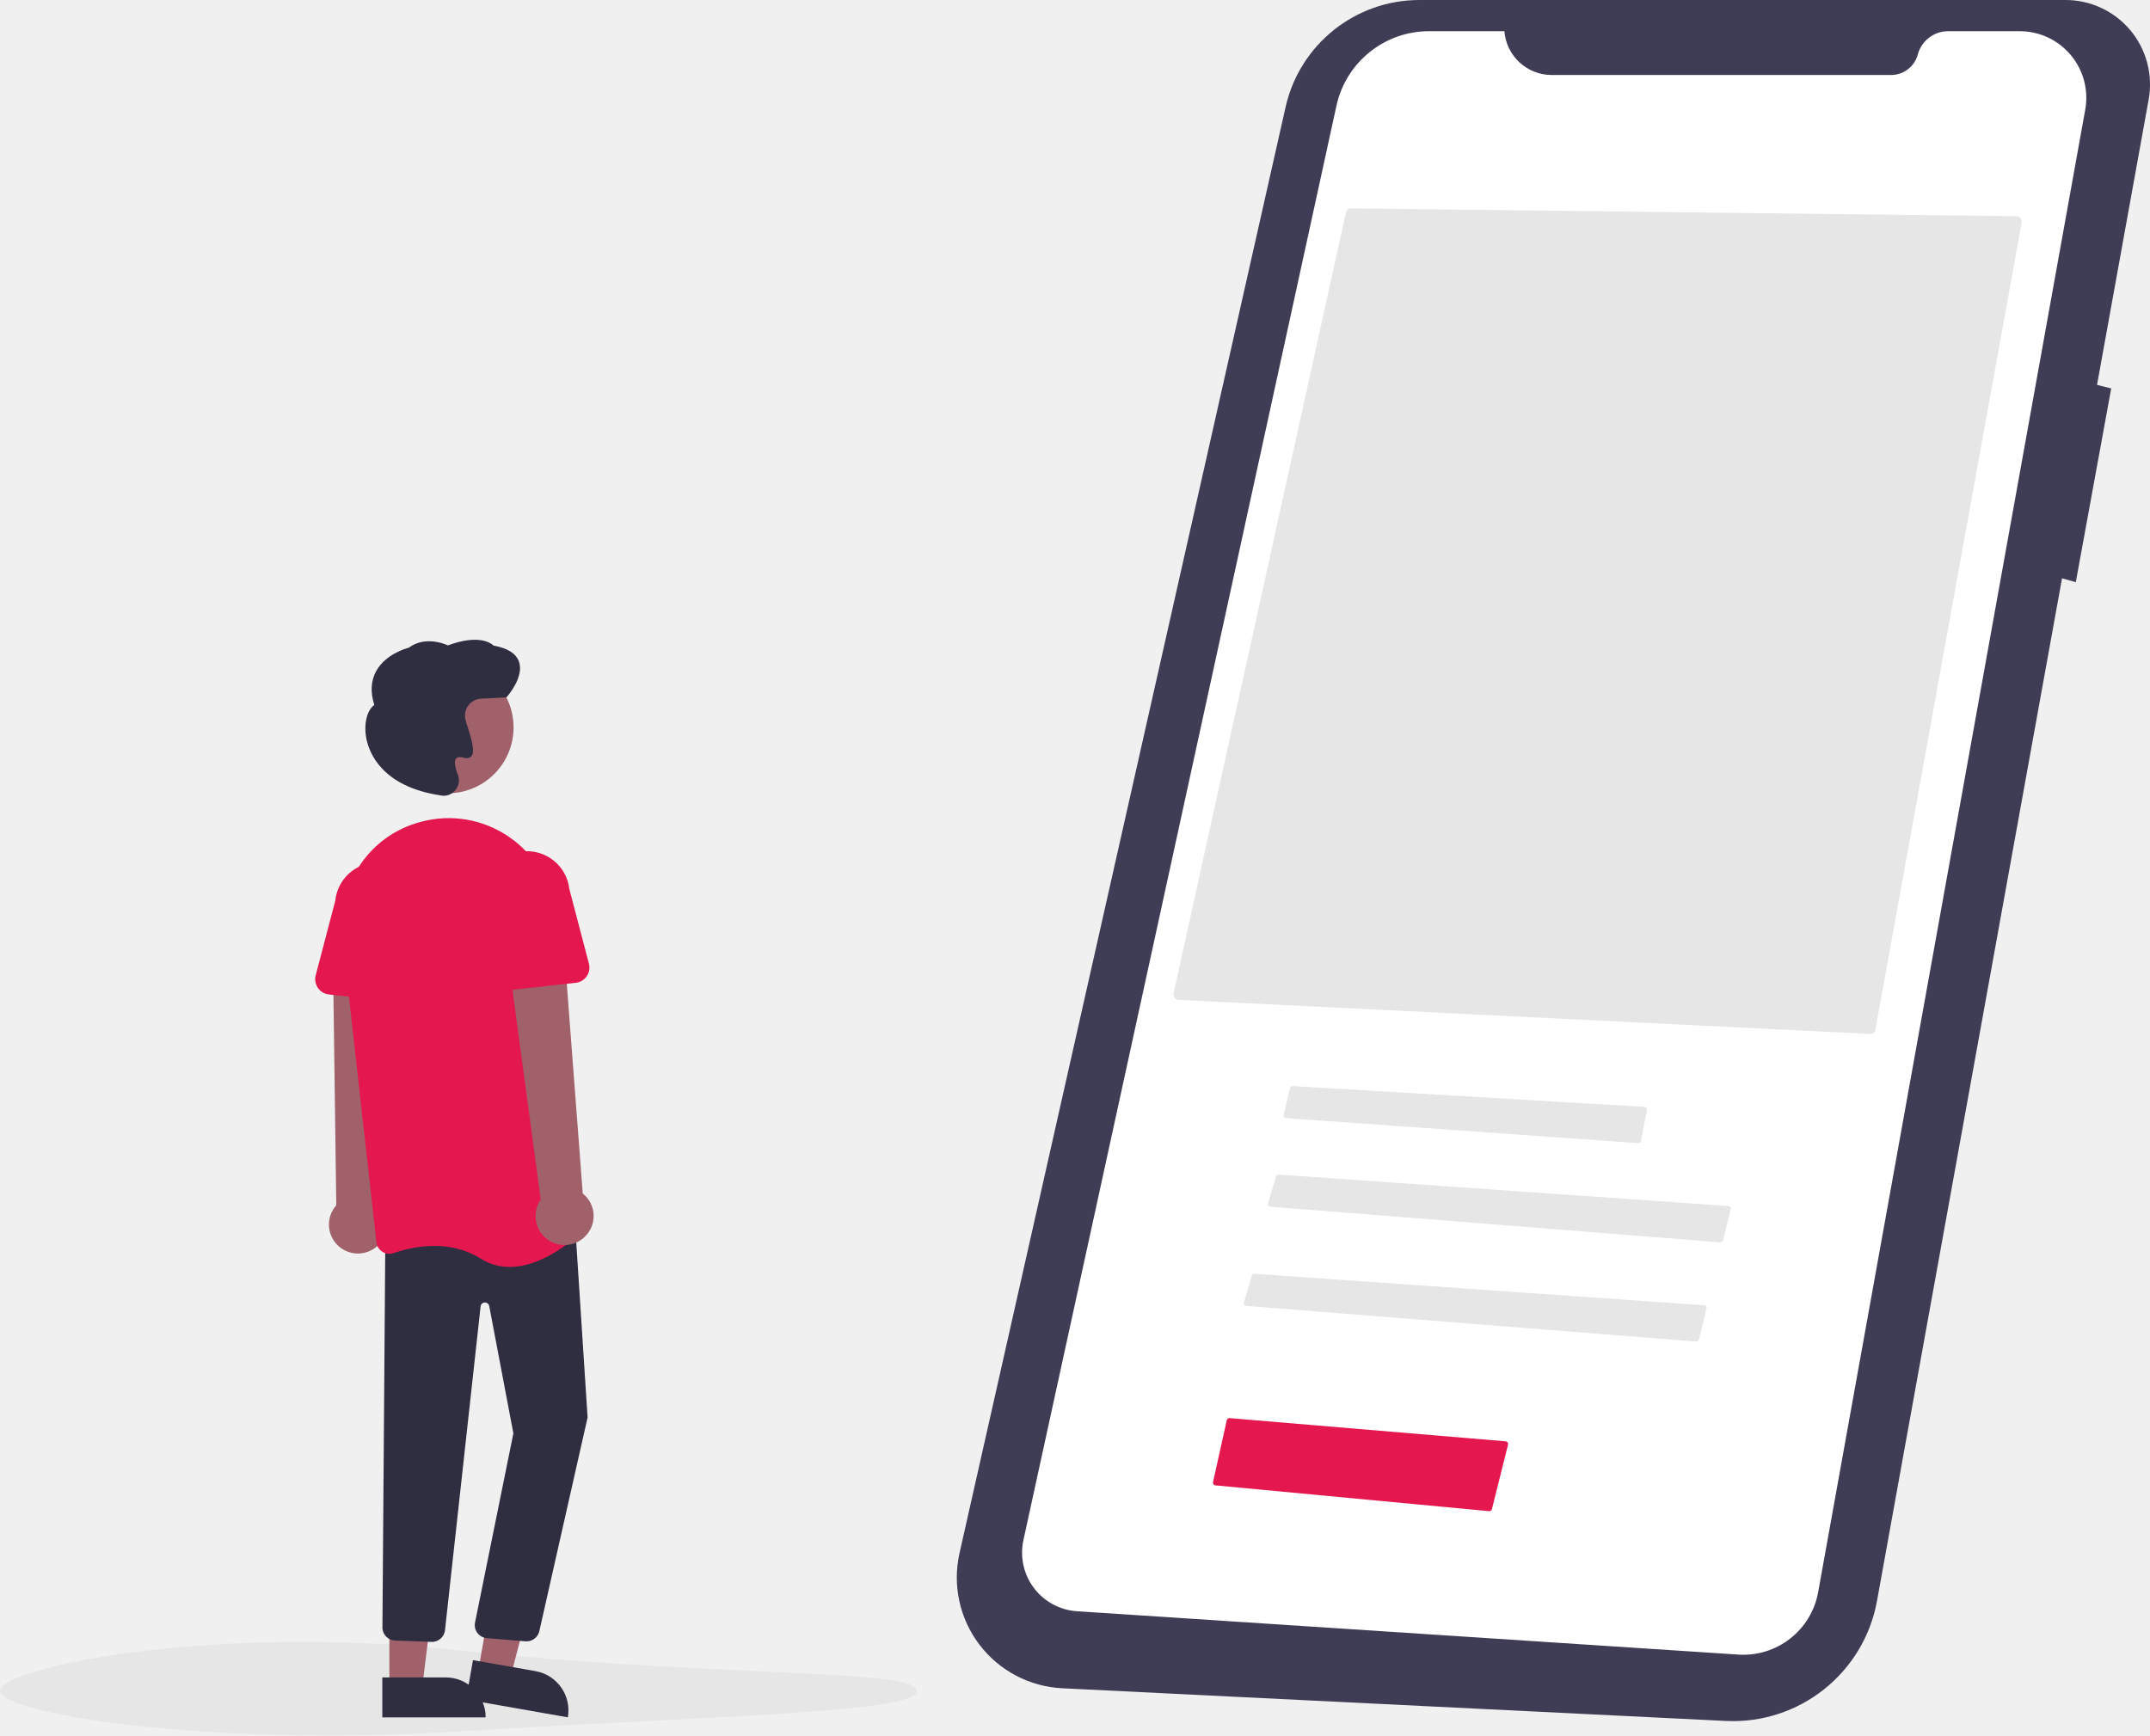
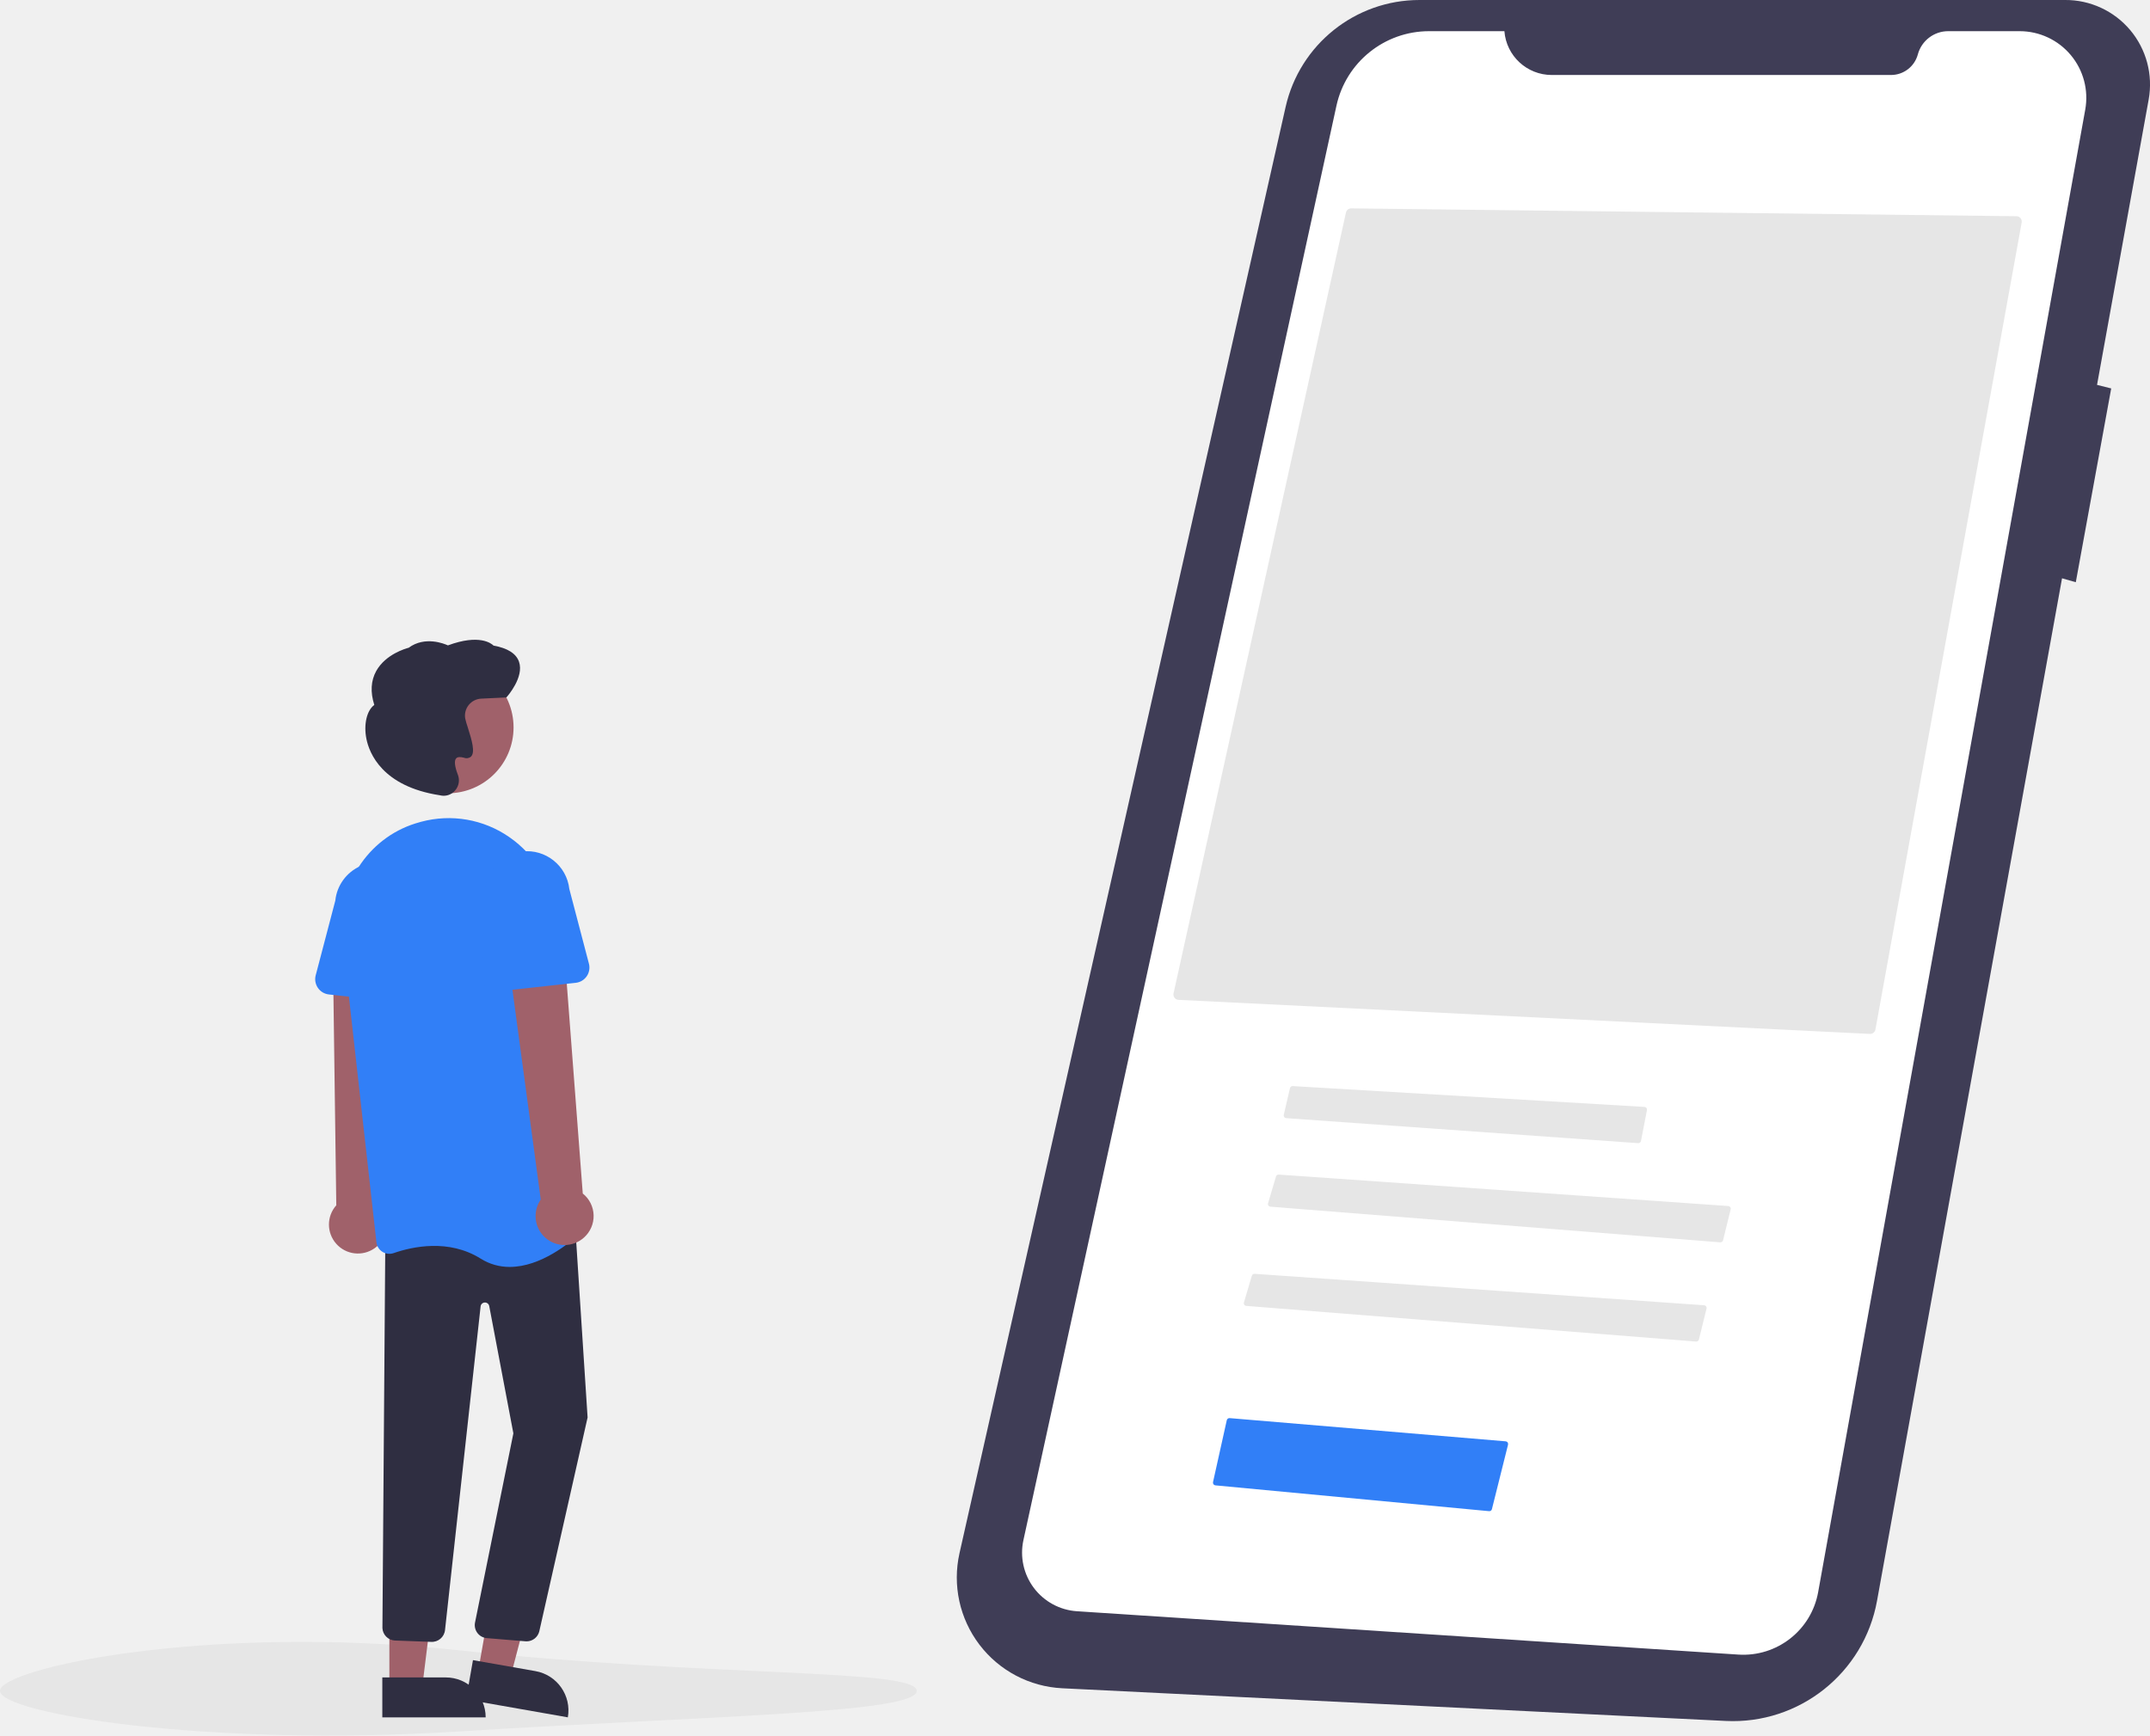
<svg xmlns="http://www.w3.org/2000/svg" width="801.575" height="647.182" viewBox="0 0 801.575 647.182">
  <g id="Group_6" data-name="Group 6" transform="translate(-231.222 -125)">
-     <path id="Path_80-455" data-name="Path 80" d="M1001.142,124.77H760.527a51.15,51.15,0,0,0-49.9,39.9L589.051,703.938a41.34,41.34,0,0,0,38.294,50.382L874.7,766.507a54.615,54.615,0,0,0,56.43-44.828L1000.1,340.412l5.131,1.466,13.2-72.265-5.281-1.32,19.251-106.426a31.493,31.493,0,0,0-31.25-37.1Z" transform="translate(-0.099 0.231)" fill="#3f3d56" />
-     <path id="Path_81-456" data-name="Path 81" d="M792.2,136.395H764.116a35.349,35.349,0,0,0-34.536,27.813l-116.7,534.868A21.9,21.9,0,0,0,632.849,725.6L879.4,741.76a28.367,28.367,0,0,0,29.773-23.277l99.58-552.838a24.846,24.846,0,0,0-24.452-29.25H957.658a11.726,11.726,0,0,0-11.323,8.677h0a10.352,10.352,0,0,1-10,7.661H809.847A17.7,17.7,0,0,1,792.2,136.395Z" transform="translate(-0.099 0.231)" fill="#fff" />
-     <path id="Path_93-457" data-name="Path 93" d="M928.494,510.313a2,2,0,0,0,2.036-1.638l54.523-300.917a2.021,2.021,0,0,0-.417-1.632,1.962,1.962,0,0,0-1.5-.729l-248.059-2.93h-.023a1.988,1.988,0,0,0-1.925,1.562L668.853,495.179a2.021,2.021,0,0,0,.356,1.648,1.964,1.964,0,0,0,1.473.785Z" transform="translate(-0.099 0.231)" fill="#e6e6e6" />
-     <path id="Path_94-458" data-name="Path 94" d="M713.229,529.535a1,1,0,0,0-.973.773l-2.323,9.956a1,1,0,0,0,.9,1.225l131.23,9.327a1.009,1.009,0,0,0,1.053-.807l2.234-11.519a1,1,0,0,0-.922-1.188L713.29,529.537Z" transform="translate(-0.099 0.465)" fill="#e6e6e6" />
-     <path id="Path_95-459" data-name="Path 95" d="M872.666,587.808a1,1,0,0,0,1.051-.758l2.844-11.543a1,1,0,0,0-.9-1.237L708.072,562.549a.989.989,0,0,0-1.029.713l-2.955,9.975a1,1,0,0,0,.878,1.28Z" transform="translate(-0.099 0.454)" fill="#e6e6e6" />
-     <path id="Path_96-460" data-name="Path 96" d="M863.666,624.808a1,1,0,0,0,1.051-.758l2.844-11.543a1,1,0,0,0-.9-1.237L699.072,599.549a.989.989,0,0,0-1.029.713l-2.955,9.975a1,1,0,0,0,.878,1.28Z" transform="translate(-0.099 0.454)" fill="#e6e6e6" />
-     <path id="Path_79-461" data-name="Path 79" d="M508.877,752.008c0,8.369-76.605,9.26-170.889,15.153-94.2,5.887-170.889-6.784-170.889-15.153s77.047-25.207,170.889-15.153C432.272,746.957,508.877,743.639,508.877,752.008Z" transform="translate(64.123 3.512)" fill="#e6e6e6" />
-     <path id="Path_97-462" data-name="Path 97" d="M786.481,688.283a.989.989,0,0,0,1.064-.754l6.013-24.051a1,1,0,0,0-.886-1.24l-102.916-8.656a1.018,1.018,0,0,0-1.06.779l-5.129,23.083a1,1,0,0,0,.883,1.213Z" transform="translate(-0.099 0.231)" fill="#e4174f" />
-     <path id="Path_111-463" data-name="Path 111" d="M315.09,570.537a10.743,10.743,0,0,0,1.582-16.4l4.167-93.018L299.624,463.5l1.233,90.985a10.8,10.8,0,0,0,14.234,16.048Z" transform="translate(55.741 19.97)" fill="#a0616a" />
-     <path id="Path_112-464" data-name="Path 112" d="M69.534,574.966l12.075,2.123,11.934-45.564-15.821-3.133Z" transform="translate(340 173)" fill="#a0616a" />
-     <path id="Path_113-465" data-name="Path 113" d="M350.232,727.314h38.531V742.2H365.119a14.887,14.887,0,0,1-14.887-14.887Z" transform="translate(661.936 1542.365) rotate(-170.029)" fill="#2f2e41" />
-     <path id="Path_114-466" data-name="Path 114" d="M36.392,581.01h12.26l5.832-47.288H36.39Z" transform="translate(340 173)" fill="#a0616a" />
-     <path id="Path_115-467" data-name="Path 115" d="M318.024,730.536h38.531v14.887H332.911a14.887,14.887,0,0,1-14.887-14.887h0Z" transform="translate(730.354 1495.915) rotate(179.997)" fill="#2f2e41" />
-     <path id="Path_116-468" data-name="Path 116" d="M371.8,717.09a4.735,4.735,0,0,1-.572-.034l-14.43-1.187a4.881,4.881,0,0,1-4.243-5.659l14.325-70.681-9-47.474a1.627,1.627,0,0,0-3.219.16L341.4,712.842a4.924,4.924,0,0,1-5.21,4.437l-13.595-.506a4.888,4.888,0,0,1-4.536-4.631l1.086-145.768,70.481-8.81,4.924,76.041-.02.081-17.991,79.675A4.886,4.886,0,0,1,371.8,717.09Z" transform="translate(55.741 19.97)" fill="#2f2e41" />
+     <path id="Path_80-374" data-name="Path 80" d="M1001.142,124.77H760.527a51.15,51.15,0,0,0-49.9,39.9L589.051,703.938a41.34,41.34,0,0,0,38.294,50.382L874.7,766.507a54.615,54.615,0,0,0,56.43-44.828L1000.1,340.412l5.131,1.466,13.2-72.265-5.281-1.32,19.251-106.426a31.493,31.493,0,0,0-31.25-37.1Z" transform="translate(-0.099 0.231)" fill="#3f3d56" />
+     <path id="Path_81-375" data-name="Path 81" d="M792.2,136.395H764.116a35.349,35.349,0,0,0-34.536,27.813l-116.7,534.868A21.9,21.9,0,0,0,632.849,725.6L879.4,741.76a28.367,28.367,0,0,0,29.773-23.277l99.58-552.838a24.846,24.846,0,0,0-24.452-29.25H957.658a11.726,11.726,0,0,0-11.323,8.677h0a10.352,10.352,0,0,1-10,7.661H809.847A17.7,17.7,0,0,1,792.2,136.395Z" transform="translate(-0.099 0.231)" fill="#fff" />
+     <path id="Path_93-376" data-name="Path 93" d="M928.494,510.313a2,2,0,0,0,2.036-1.638l54.523-300.917a2.021,2.021,0,0,0-.417-1.632,1.962,1.962,0,0,0-1.5-.729l-248.059-2.93h-.023a1.988,1.988,0,0,0-1.925,1.562L668.853,495.179a2.021,2.021,0,0,0,.356,1.648,1.964,1.964,0,0,0,1.473.785Z" transform="translate(-0.099 0.231)" fill="#e6e6e6" />
+     <path id="Path_94-377" data-name="Path 94" d="M713.229,529.535a1,1,0,0,0-.973.773l-2.323,9.956a1,1,0,0,0,.9,1.225l131.23,9.327a1.009,1.009,0,0,0,1.053-.807l2.234-11.519a1,1,0,0,0-.922-1.188L713.29,529.537Z" transform="translate(-0.099 0.465)" fill="#e6e6e6" />
+     <path id="Path_95-378" data-name="Path 95" d="M872.666,587.808a1,1,0,0,0,1.051-.758l2.844-11.543a1,1,0,0,0-.9-1.237L708.072,562.549a.989.989,0,0,0-1.029.713l-2.955,9.975a1,1,0,0,0,.878,1.28Z" transform="translate(-0.099 0.454)" fill="#e6e6e6" />
+     <path id="Path_96-379" data-name="Path 96" d="M863.666,624.808a1,1,0,0,0,1.051-.758l2.844-11.543a1,1,0,0,0-.9-1.237L699.072,599.549a.989.989,0,0,0-1.029.713l-2.955,9.975a1,1,0,0,0,.878,1.28Z" transform="translate(-0.099 0.454)" fill="#e6e6e6" />
+     <path id="Path_79-380" data-name="Path 79" d="M508.877,752.008c0,8.369-76.605,9.26-170.889,15.153-94.2,5.887-170.889-6.784-170.889-15.153s77.047-25.207,170.889-15.153C432.272,746.957,508.877,743.639,508.877,752.008Z" transform="translate(64.123 3.512)" fill="#e6e6e6" />
+     <path id="Path_97-381" data-name="Path 97" d="M786.481,688.283a.989.989,0,0,0,1.064-.754l6.013-24.051a1,1,0,0,0-.886-1.24l-102.916-8.656a1.018,1.018,0,0,0-1.06.779l-5.129,23.083a1,1,0,0,0,.883,1.213Z" transform="translate(-0.099 0.231)" fill="#317ff7" />
+     <path id="Path_111-382" data-name="Path 111" d="M315.09,570.537a10.743,10.743,0,0,0,1.582-16.4l4.167-93.018L299.624,463.5l1.233,90.985a10.8,10.8,0,0,0,14.234,16.048Z" transform="translate(55.741 19.97)" fill="#a0616a" />
+     <path id="Path_112-383" data-name="Path 112" d="M69.534,574.966l12.075,2.123,11.934-45.564-15.821-3.133Z" transform="translate(340 173)" fill="#a0616a" />
+     <path id="Path_113-384" data-name="Path 113" d="M350.232,727.314h38.531V742.2H365.119a14.887,14.887,0,0,1-14.887-14.887Z" transform="translate(661.936 1542.365) rotate(-170.029)" fill="#2f2e41" />
+     <path id="Path_114-385" data-name="Path 114" d="M36.392,581.01h12.26l5.832-47.288H36.39Z" transform="translate(340 173)" fill="#a0616a" />
+     <path id="Path_115-386" data-name="Path 115" d="M318.024,730.536h38.531v14.887H332.911a14.887,14.887,0,0,1-14.887-14.887h0Z" transform="translate(730.354 1495.915) rotate(179.997)" fill="#2f2e41" />
+     <path id="Path_116-387" data-name="Path 116" d="M371.8,717.09a4.735,4.735,0,0,1-.572-.034l-14.43-1.187a4.881,4.881,0,0,1-4.243-5.659l14.325-70.681-9-47.474a1.627,1.627,0,0,0-3.219.16L341.4,712.842a4.924,4.924,0,0,1-5.21,4.437l-13.595-.506a4.888,4.888,0,0,1-4.536-4.631l1.086-145.768,70.481-8.81,4.924,76.041-.02.081-17.991,79.675A4.886,4.886,0,0,1,371.8,717.09Z" transform="translate(55.741 19.97)" fill="#2f2e41" />
    <circle id="Ellipse_16" data-name="Ellipse 16" cx="24.561" cy="24.561" r="24.561" transform="translate(373.568 371.694)" fill="#a0616a" />
-     <path id="Path_117-469" data-name="Path 117" d="M365.53,577.467a20.111,20.111,0,0,1-10.857-3.106c-11.9-7.436-25.411-4.481-32.407-2.057a4.88,4.88,0,0,1-4.221-.481,4.811,4.811,0,0,1-2.224-3.552L303.1,454.646c-2.132-19.038,9.336-36.937,27.268-42.56h0q1.011-.317,2.055-.6a39.569,39.569,0,0,1,32.972,5.723,40.2,40.2,0,0,1,17.167,29.353l10.711,114.387a4.807,4.807,0,0,1-1.527,4.007C387.99,568.428,377.092,577.466,365.53,577.467Z" transform="translate(55.741 19.97)" fill="#e4174f" />
-     <path id="Path_118-470" data-name="Path 118" d="M326.789,479.012l-28.7-3.156a5.717,5.717,0,0,1-4.905-7.134l7.306-27.846a15.879,15.879,0,1,1,31.556,3.563l1.085,28.675a5.718,5.718,0,0,1-6.338,5.9Z" transform="translate(55.741 19.97)" fill="#e4174f" />
-     <path id="Path_119-471" data-name="Path 119" d="M393.156,566.554a10.743,10.743,0,0,0-.406-16.468l-7.073-92.842-20.789,4.68,12.2,90.414a10.8,10.8,0,0,0,16.064,14.216Z" transform="translate(55.741 19.97)" fill="#a0616a" />
-     <path id="Path_120-472" data-name="Path 120" d="M356.919,473.176a5.711,5.711,0,0,1-1.818-4.4l1.085-28.675a15.878,15.878,0,1,1,31.556-3.563l7.306,27.846a5.717,5.717,0,0,1-4.905,7.134l-28.7,3.156a5.711,5.711,0,0,1-4.52-1.5Z" transform="translate(55.741 19.97)" fill="#e4174f" />
-     <path id="Path_121-473" data-name="Path 121" d="M340.927,401.771a5.683,5.683,0,0,1-1.3-.151l-.125-.03c-21.594-3.3-26.367-15.812-27.414-21.035-1.084-5.408.15-10.628,2.94-12.656-1.521-4.8-1.277-9.061.727-12.662,3.5-6.28,11.081-8.4,12.1-8.664,6.058-4.469,13.306-1.486,14.625-.881,11.719-4.335,16.2-.727,17.008.079,5.238.941,8.431,2.964,9.491,6.016,1.991,5.731-4.305,12.86-4.574,13.161l-.14.156-9.38.447a6.358,6.358,0,0,0-5.981,7.317h0a29.611,29.611,0,0,0,.96,3.355c1.6,5.006,2.8,9.283,1.254,10.909a2.51,2.51,0,0,1-2.625.455c-1.467-.392-2.462-.31-2.958.245-.77.859-.535,3.035.662,6.125a5.739,5.739,0,0,1-1.046,5.847,5.568,5.568,0,0,1-4.226,1.967Z" transform="translate(55.741 19.97)" fill="#2f2e41" />
+     <path id="Path_117-388" data-name="Path 117" d="M365.53,577.467a20.111,20.111,0,0,1-10.857-3.106c-11.9-7.436-25.411-4.481-32.407-2.057a4.88,4.88,0,0,1-4.221-.481,4.811,4.811,0,0,1-2.224-3.552L303.1,454.646c-2.132-19.038,9.336-36.937,27.268-42.56h0q1.011-.317,2.055-.6a39.569,39.569,0,0,1,32.972,5.723,40.2,40.2,0,0,1,17.167,29.353l10.711,114.387a4.807,4.807,0,0,1-1.527,4.007C387.99,568.428,377.092,577.466,365.53,577.467Z" transform="translate(55.741 19.97)" fill="#317ff7" />
+     <path id="Path_118-389" data-name="Path 118" d="M326.789,479.012l-28.7-3.156a5.717,5.717,0,0,1-4.905-7.134l7.306-27.846a15.879,15.879,0,1,1,31.556,3.563l1.085,28.675a5.718,5.718,0,0,1-6.338,5.9Z" transform="translate(55.741 19.97)" fill="#317ff7" />
+     <path id="Path_119-390" data-name="Path 119" d="M393.156,566.554a10.743,10.743,0,0,0-.406-16.468l-7.073-92.842-20.789,4.68,12.2,90.414a10.8,10.8,0,0,0,16.064,14.216Z" transform="translate(55.741 19.97)" fill="#a0616a" />
+     <path id="Path_120-391" data-name="Path 120" d="M356.919,473.176a5.711,5.711,0,0,1-1.818-4.4l1.085-28.675a15.878,15.878,0,1,1,31.556-3.563l7.306,27.846a5.717,5.717,0,0,1-4.905,7.134l-28.7,3.156a5.711,5.711,0,0,1-4.52-1.5Z" transform="translate(55.741 19.97)" fill="#317ff7" />
+     <path id="Path_121-392" data-name="Path 121" d="M340.927,401.771a5.683,5.683,0,0,1-1.3-.151l-.125-.03c-21.594-3.3-26.367-15.812-27.414-21.035-1.084-5.408.15-10.628,2.94-12.656-1.521-4.8-1.277-9.061.727-12.662,3.5-6.28,11.081-8.4,12.1-8.664,6.058-4.469,13.306-1.486,14.625-.881,11.719-4.335,16.2-.727,17.008.079,5.238.941,8.431,2.964,9.491,6.016,1.991,5.731-4.305,12.86-4.574,13.161l-.14.156-9.38.447a6.358,6.358,0,0,0-5.981,7.317h0a29.611,29.611,0,0,0,.96,3.355c1.6,5.006,2.8,9.283,1.254,10.909a2.51,2.51,0,0,1-2.625.455c-1.467-.392-2.462-.31-2.958.245-.77.859-.535,3.035.662,6.125a5.739,5.739,0,0,1-1.046,5.847,5.568,5.568,0,0,1-4.226,1.967Z" transform="translate(55.741 19.97)" fill="#2f2e41" />
  </g>
</svg>
